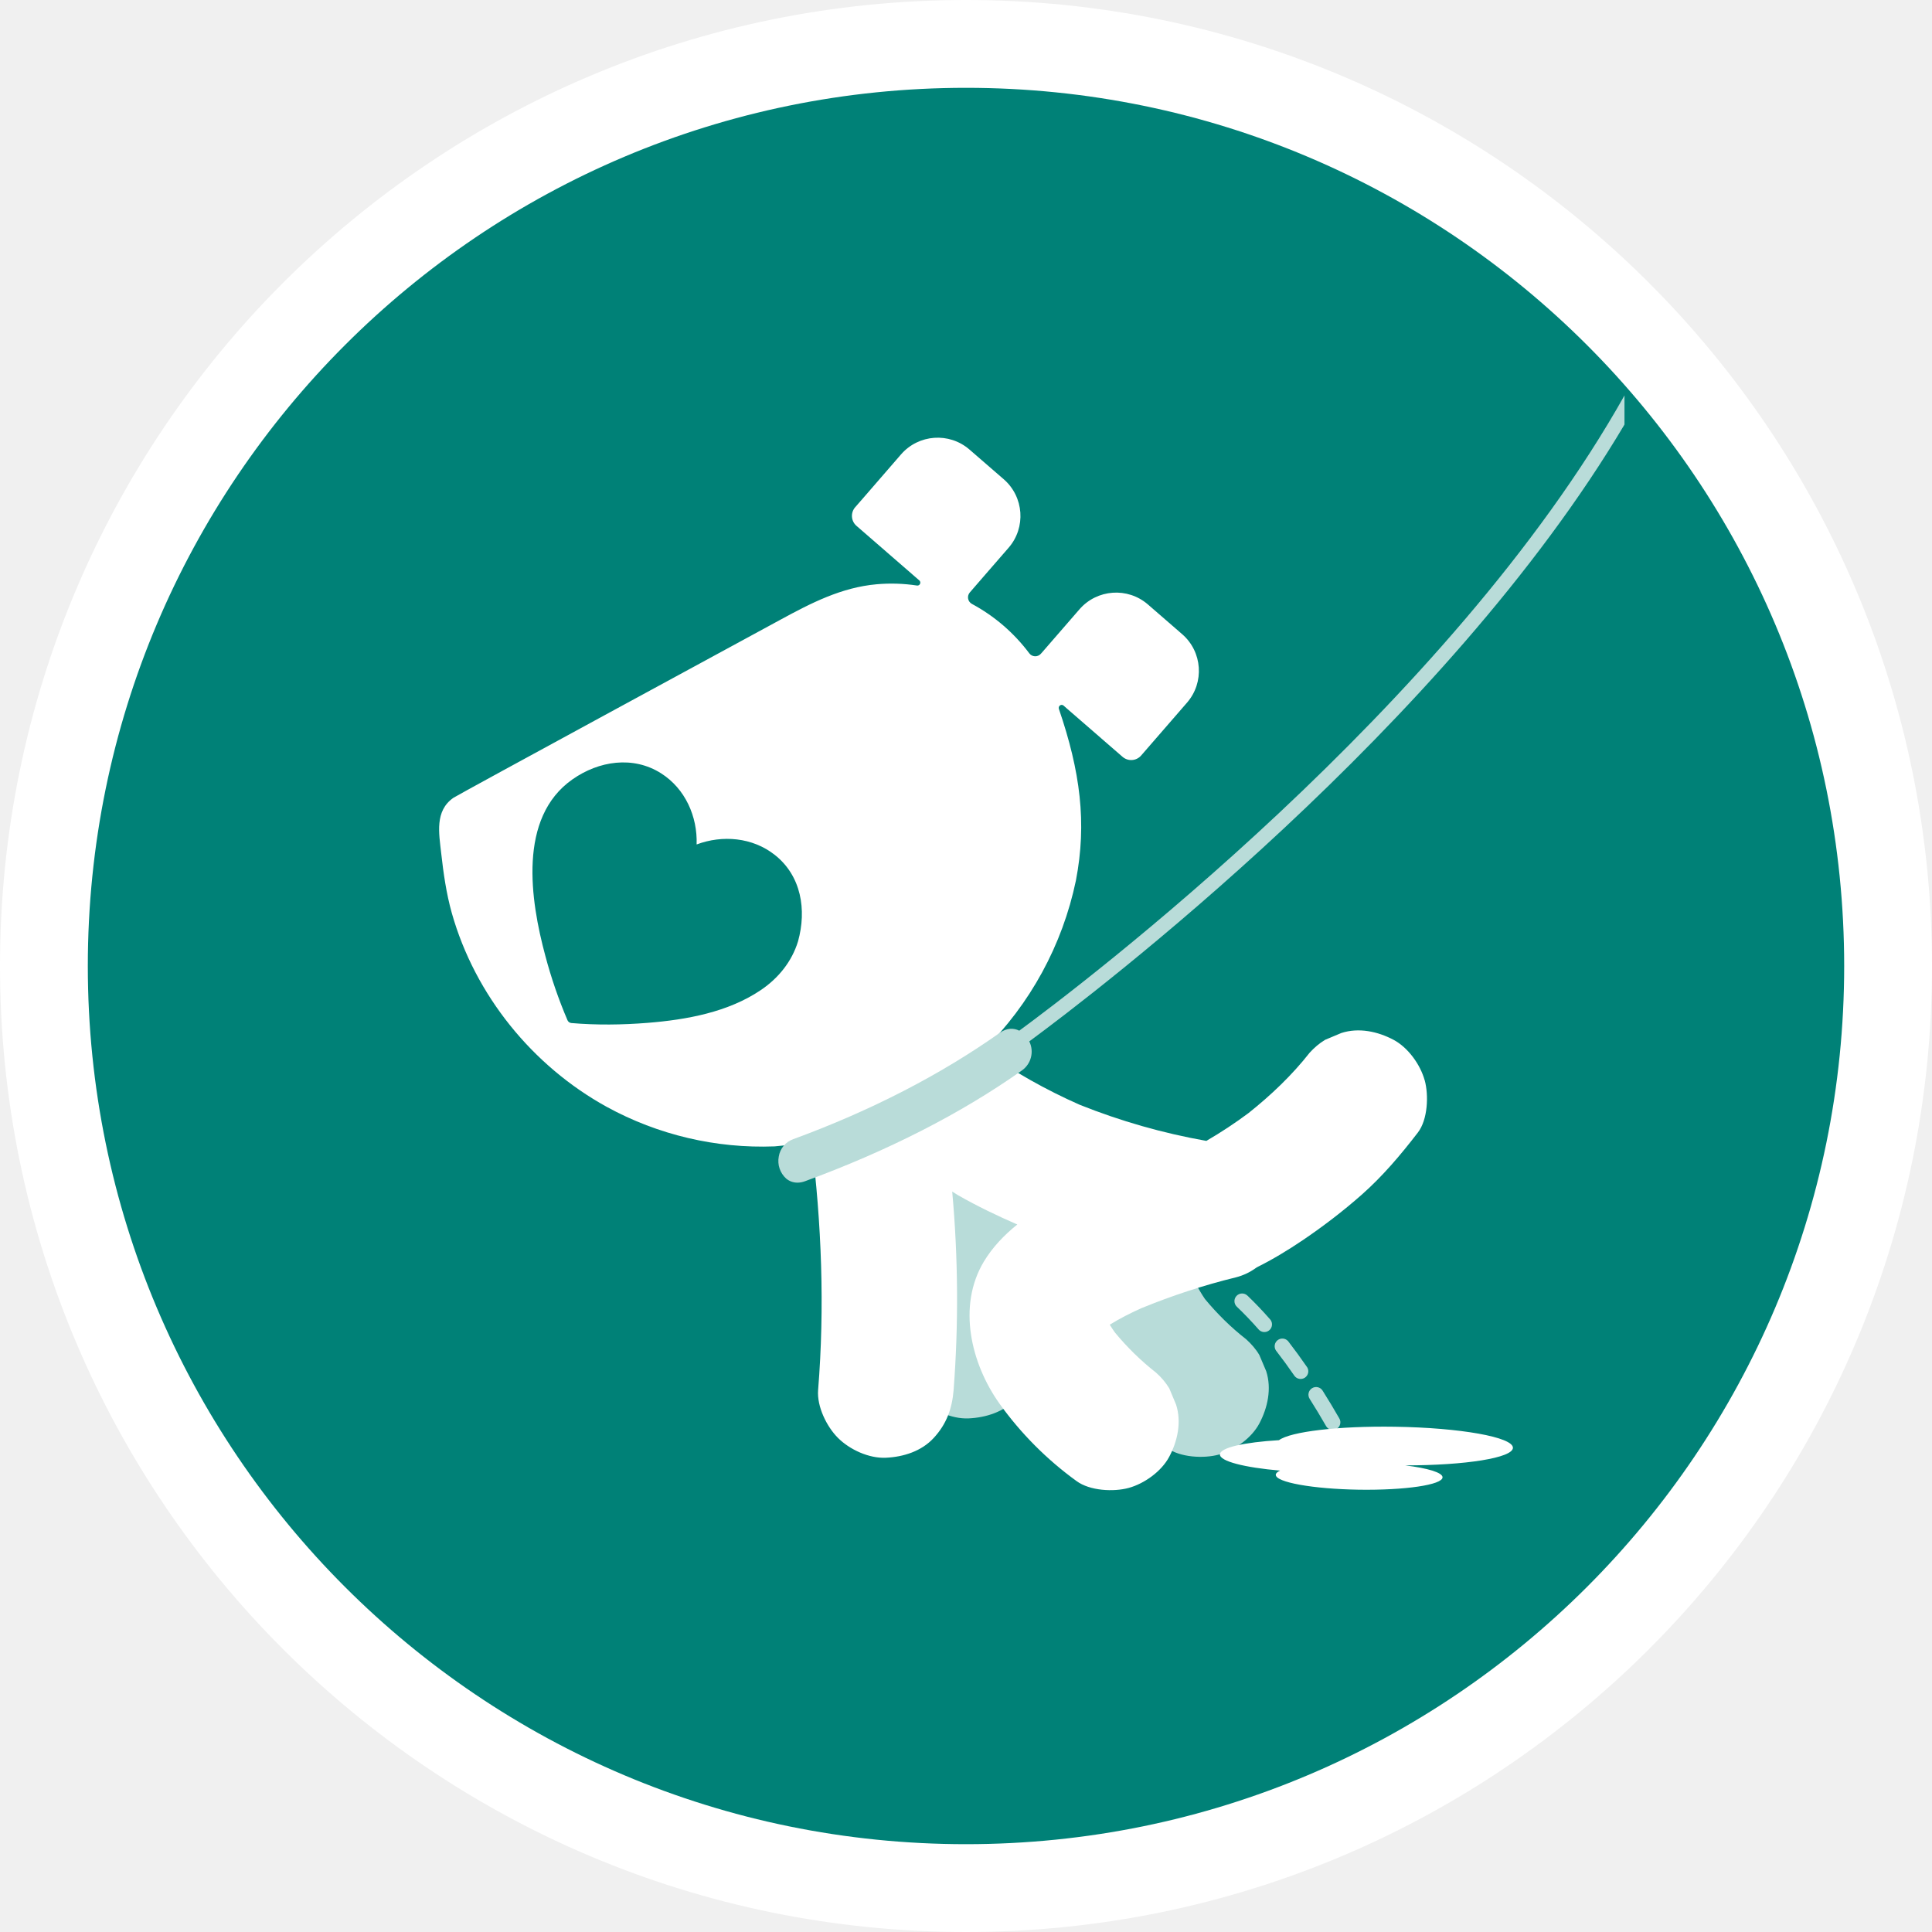
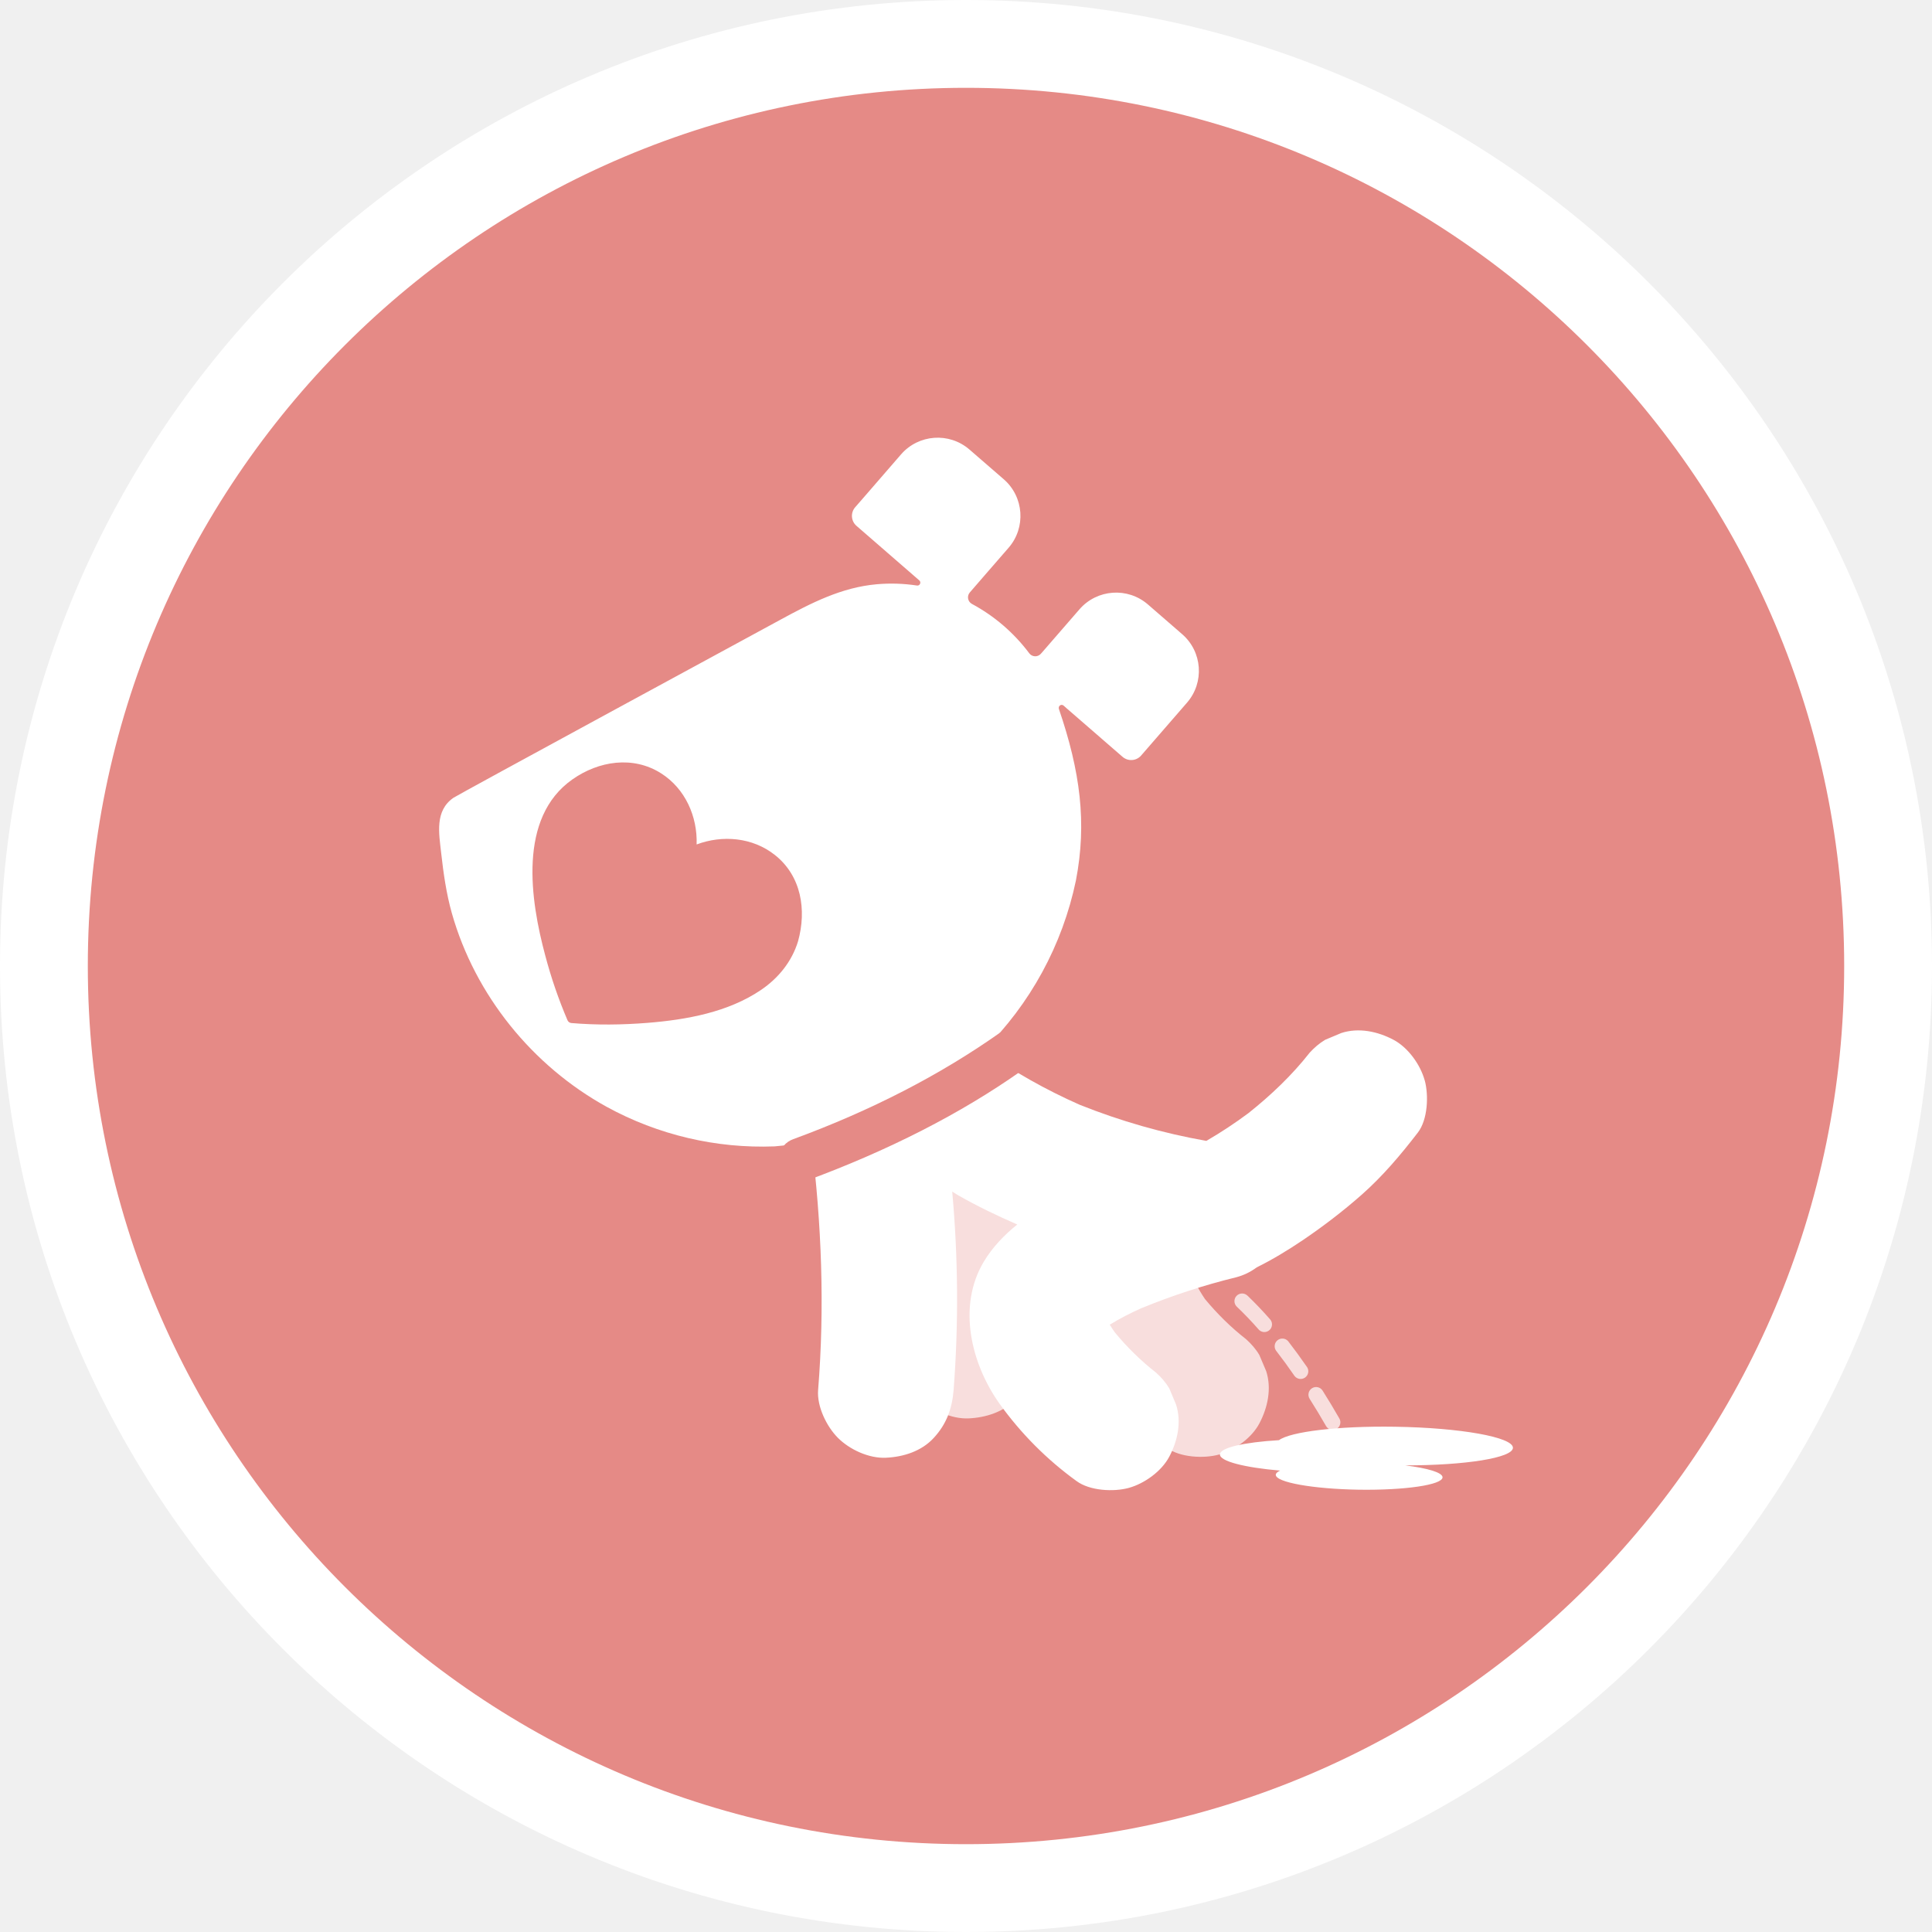
<svg xmlns="http://www.w3.org/2000/svg" xmlns:xlink="http://www.w3.org/1999/xlink" width="44" height="44" viewBox="0 0 44 44">
  <defs>
    <path id="a" d="M1.19 2.282L3.56 0l2.939 2.282 2.123 1.466L8.09 7.67H2.252L0 3.748z" />
    <path id="c" d="M10.621 8.17c.13.205.258.419.382.635a.174.174 0 1 1-.302.174 16.096 16.096 0 0 0-.375-.622.174.174 0 1 1 .295-.187zm-.788-1.13c.146.189.293.39.438.6a.175.175 0 0 1-.287.199 12.946 12.946 0 0 0-.427-.585.175.175 0 0 1 .276-.213zm-.924-1.034c.17.163.345.345.517.542a.174.174 0 0 1-.092.284.173.173 0 0 1-.17-.055 8.03 8.03 0 0 0-.496-.518.174.174 0 0 1 .24-.253zm-1.36-3.375c.398-.044.808.193 1.09.452.304.279.435.692.453 1.092.017.384-.185.823-.453 1.091-.242.242-.516.352-.824.41l-.01.007.142-.019a1.427 1.427 0 0 0-.176.038l-.04.024c.063.126.133.243.21.357.28.338.594.649.94.918.115.105.219.22.3.359l.156.368c.128.397.034.831-.156 1.19-.176.333-.564.61-.922.709-.346.095-.886.067-1.189-.156a8.281 8.281 0 0 1-.963-.81c-.422-.422-.83-.909-1.086-1.451-.368-.782-.536-1.66-.223-2.497.268-.718.747-1.365 1.452-1.709a3.559 3.559 0 0 1 1.298-.373zM.87.243c.328-.212.82-.257 1.19-.156.333.092.773.379.922.71.105.234.203.473.293.713.254.678.443 1.381.579 2.091.23 1.203.344 2.436.246 3.659-.034.427-.162.776-.452 1.091-.278.303-.692.434-1.09.452-.385.017-.824-.184-1.092-.452-.258-.258-.482-.716-.452-1.091.062-.775.037-1.552-.052-2.324C.813 3.949.573 2.96.186 2.04l.055.13a1.534 1.534 0 0 1-.134-.596l.055-.41c.09-.393.38-.71.71-.922z" />
    <path id="e" d="M24.456 23.973c.004-.243-1.2-.458-2.688-.48-1.295-.02-2.377.112-2.64.306-.79.047-1.343.17-1.345.325-.003.156.562.298 1.37.368-.062.03-.098.061-.098.095-.003.172.845.323 1.894.34 1.049.015 1.901-.11 1.904-.282.001-.108-.338-.209-.853-.272h.002c1.373 0 2.45-.171 2.454-.4M8.175 12.437c-.14.46-.445.837-.84 1.106-.75.51-1.701.681-2.588.752-.576.046-1.16.053-1.736.004a.107.107 0 0 1-.086-.062 10.67 10.67 0 0 1-.507-1.475c-.339-1.257-.628-3.139.62-4.013.599-.42 1.38-.542 2.018-.137.55.349.831.985.809 1.62.589-.221 1.272-.162 1.778.236.608.478.73 1.255.532 1.969m14.271 3.166c-.099-.357-.376-.745-.709-.922-.358-.19-.792-.284-1.189-.155l-.369.155c-.134.08-.248.18-.351.292-.406.517-.883.97-1.396 1.378a10.08 10.08 0 0 1-.958.632 14.588 14.588 0 0 1-2.886-.823c-.77-.34-1.505-.754-2.192-1.24a7.621 7.621 0 0 0 2.107-3.866c.254-1.315.098-2.49-.387-3.907-.023-.068.053-.123.107-.077l.071.063 1.271 1.103a.3.3 0 0 0 .424-.03l1.044-1.203c.401-.461.351-1.16-.11-1.56l-.779-.676a1.106 1.106 0 0 0-1.56.11l-.841.969-.039.044a.17.17 0 0 1-.264-.013 3.999 3.999 0 0 0-1.303-1.122.17.17 0 0 1-.052-.26l.348-.402.537-.618c.4-.46.35-1.16-.11-1.56l-.78-.676a1.106 1.106 0 0 0-1.56.11l-.858.99-.186.213a.3.3 0 0 0 .03.424l1.43 1.242c.051.043.014.127-.053.117a3.84 3.84 0 0 0-.916-.029c-.805.071-1.498.43-2.192.807C7.037 5.514.44 9.092.327 9.169c-.43.298-.329.813-.279 1.262.051.458.117.92.242 1.365.529 1.868 1.834 3.478 3.528 4.412a7.373 7.373 0 0 0 3.822.9c.282-.023.562-.065.838-.119.234 1.875.306 3.786.154 5.667-.03.375.194.833.452 1.091.268.268.707.47 1.091.452.399-.018.813-.148 1.091-.452.29-.315.417-.663.452-1.09a27.186 27.186 0 0 0-.032-4.52c.047.027.091.06.138.086.434.248.886.464 1.344.664-.298.24-.565.518-.762.846-.607 1.013-.293 2.321.356 3.233a7.744 7.744 0 0 0 1.755 1.764c.303.223.843.251 1.19.156.357-.099.745-.376.922-.71.189-.357.284-.791.155-1.188l-.155-.37a1.552 1.552 0 0 0-.301-.357 6.071 6.071 0 0 1-.94-.919c-.039-.057-.079-.114-.114-.173.228-.142.47-.263.715-.374.7-.287 1.426-.526 2.161-.705a1.35 1.35 0 0 0 .47-.226c.364-.18.715-.394 1.05-.62.468-.317.92-.663 1.344-1.037.482-.427.885-.905 1.277-1.414.227-.295.249-.851.156-1.19" />
    <path id="g" d="M27 .663V0C23.026 7.08 14.6 13.454 13.213 14.473c-.125-.063-.28-.066-.44.047-1.361.962-2.944 1.777-4.706 2.423a.505.505 0 0 0-.331.396.54.54 0 0 0 .168.502.393.393 0 0 0 .257.093c.056 0 .113-.01.172-.032 1.892-.694 3.554-1.543 4.94-2.523a.524.524 0 0 0 .168-.662C14.899 13.643 22.919 7.547 27 .663" />
  </defs>
  <g fill="none" fill-rule="evenodd" transform="translate(2 2)">
    <circle cx="20" cy="20" r="20" stroke="#FFF" stroke-width="4" />
-     <path fill="#008177" d="M20 40C8.954 40 0 31.046 0 20S8.954 0 20 0s20 8.954 20 20-8.954 20-20 20z" />
+     <path fill="#E58A86" d="M20 40C8.954 40 0 31.046 0 20S8.954 0 20 0s20 8.954 20 20-8.954 20-20 20z" />
    <g transform="translate(8 7)">
      <g transform="translate(.5 7.5)">
        <mask id="b" fill="#fff">
          <use xlink:href="#a" />
        </mask>
        <use fill="#FFF" fill-rule="nonzero" xlink:href="#a" />
-         <g fill="#008177" mask="url(#b)">
+         <g fill="#E58A86" mask="url(#b)">
          <path d="M-2-10h28v28H-2z" />
        </g>
      </g>
      <g transform="translate(9.5 14.5)">
        <mask id="d" fill="#fff">
          <use xlink:href="#c" />
        </mask>
        <use fill="#C4314D" fill-opacity="0" xlink:href="#c" />
        <g fill="#FFF" fill-opacity=".72" mask="url(#d)">
          <path d="M-11-17h28v28h-28z" />
        </g>
      </g>
      <mask id="f" fill="#fff">
        <use xlink:href="#e" />
      </mask>
      <use fill="#EE395D" fill-opacity="0" xlink:href="#e" />
      <g fill="#FFF" mask="url(#f)">
        <path d="M-1-2h28v28H-1z" />
      </g>
      <mask id="h" fill="#fff">
        <use xlink:href="#g" />
      </mask>
      <use fill="#3097D3" fill-opacity="0" xlink:href="#g" />
-       <g fill="#B9DCD9" mask="url(#h)">
+       <g fill="#E58A86" mask="url(#h)">
        <path d="M-1-2h28v28H-1z" />
      </g>
    </g>
  </g>
</svg>
